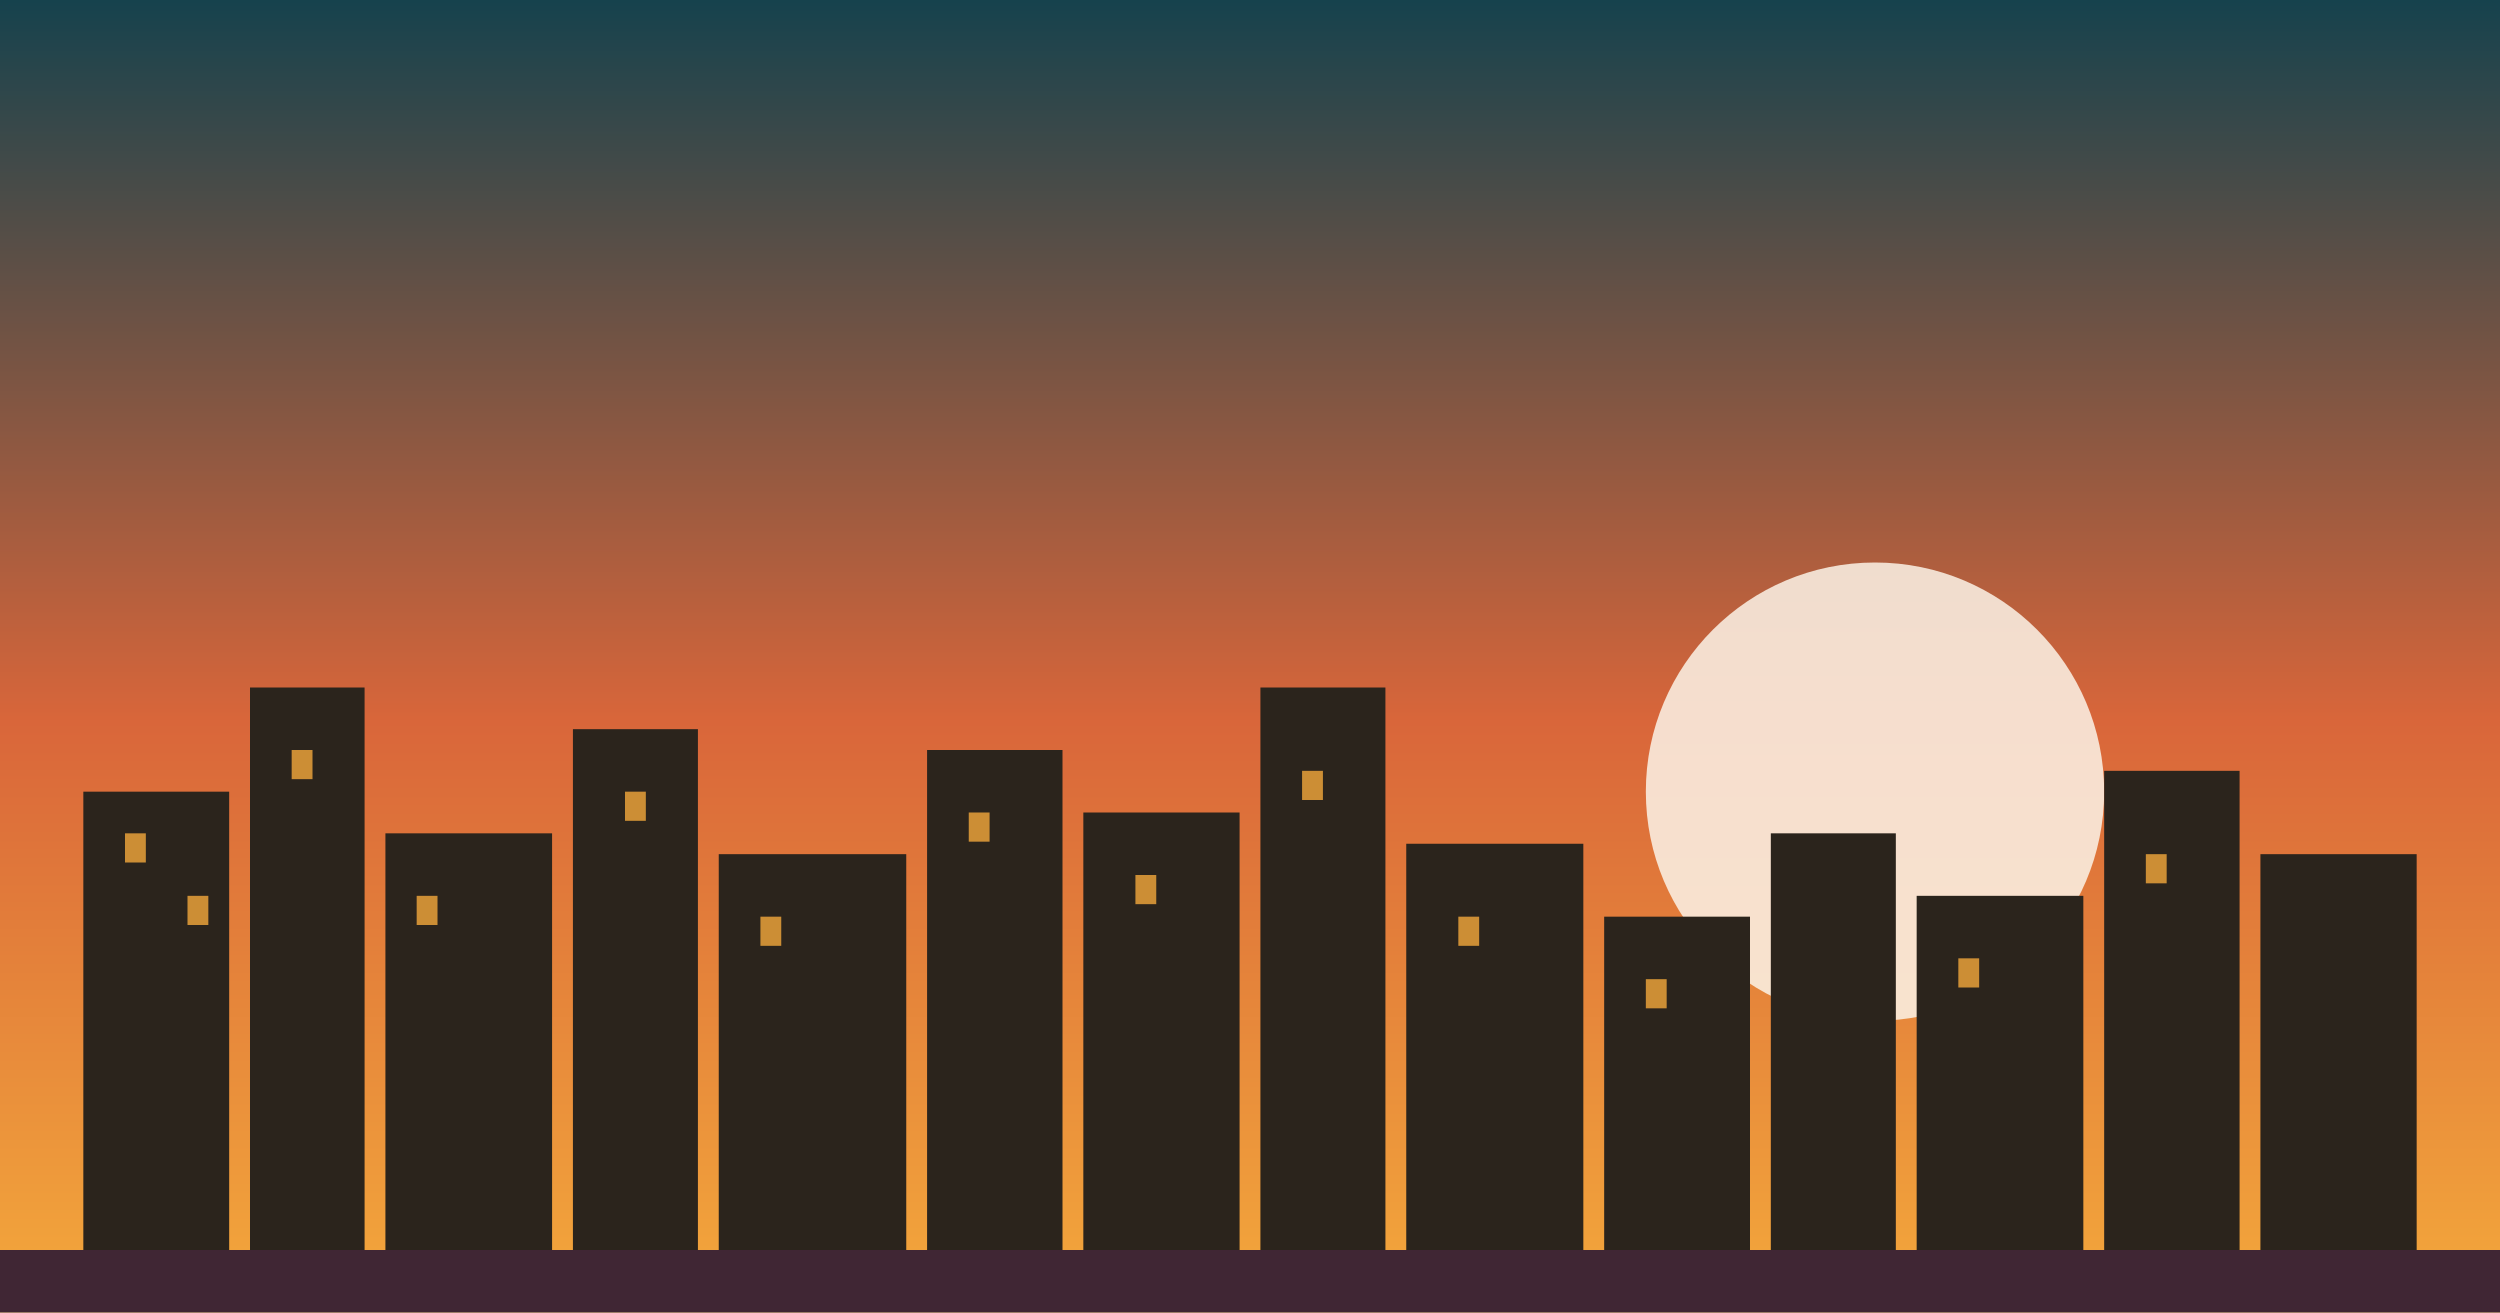
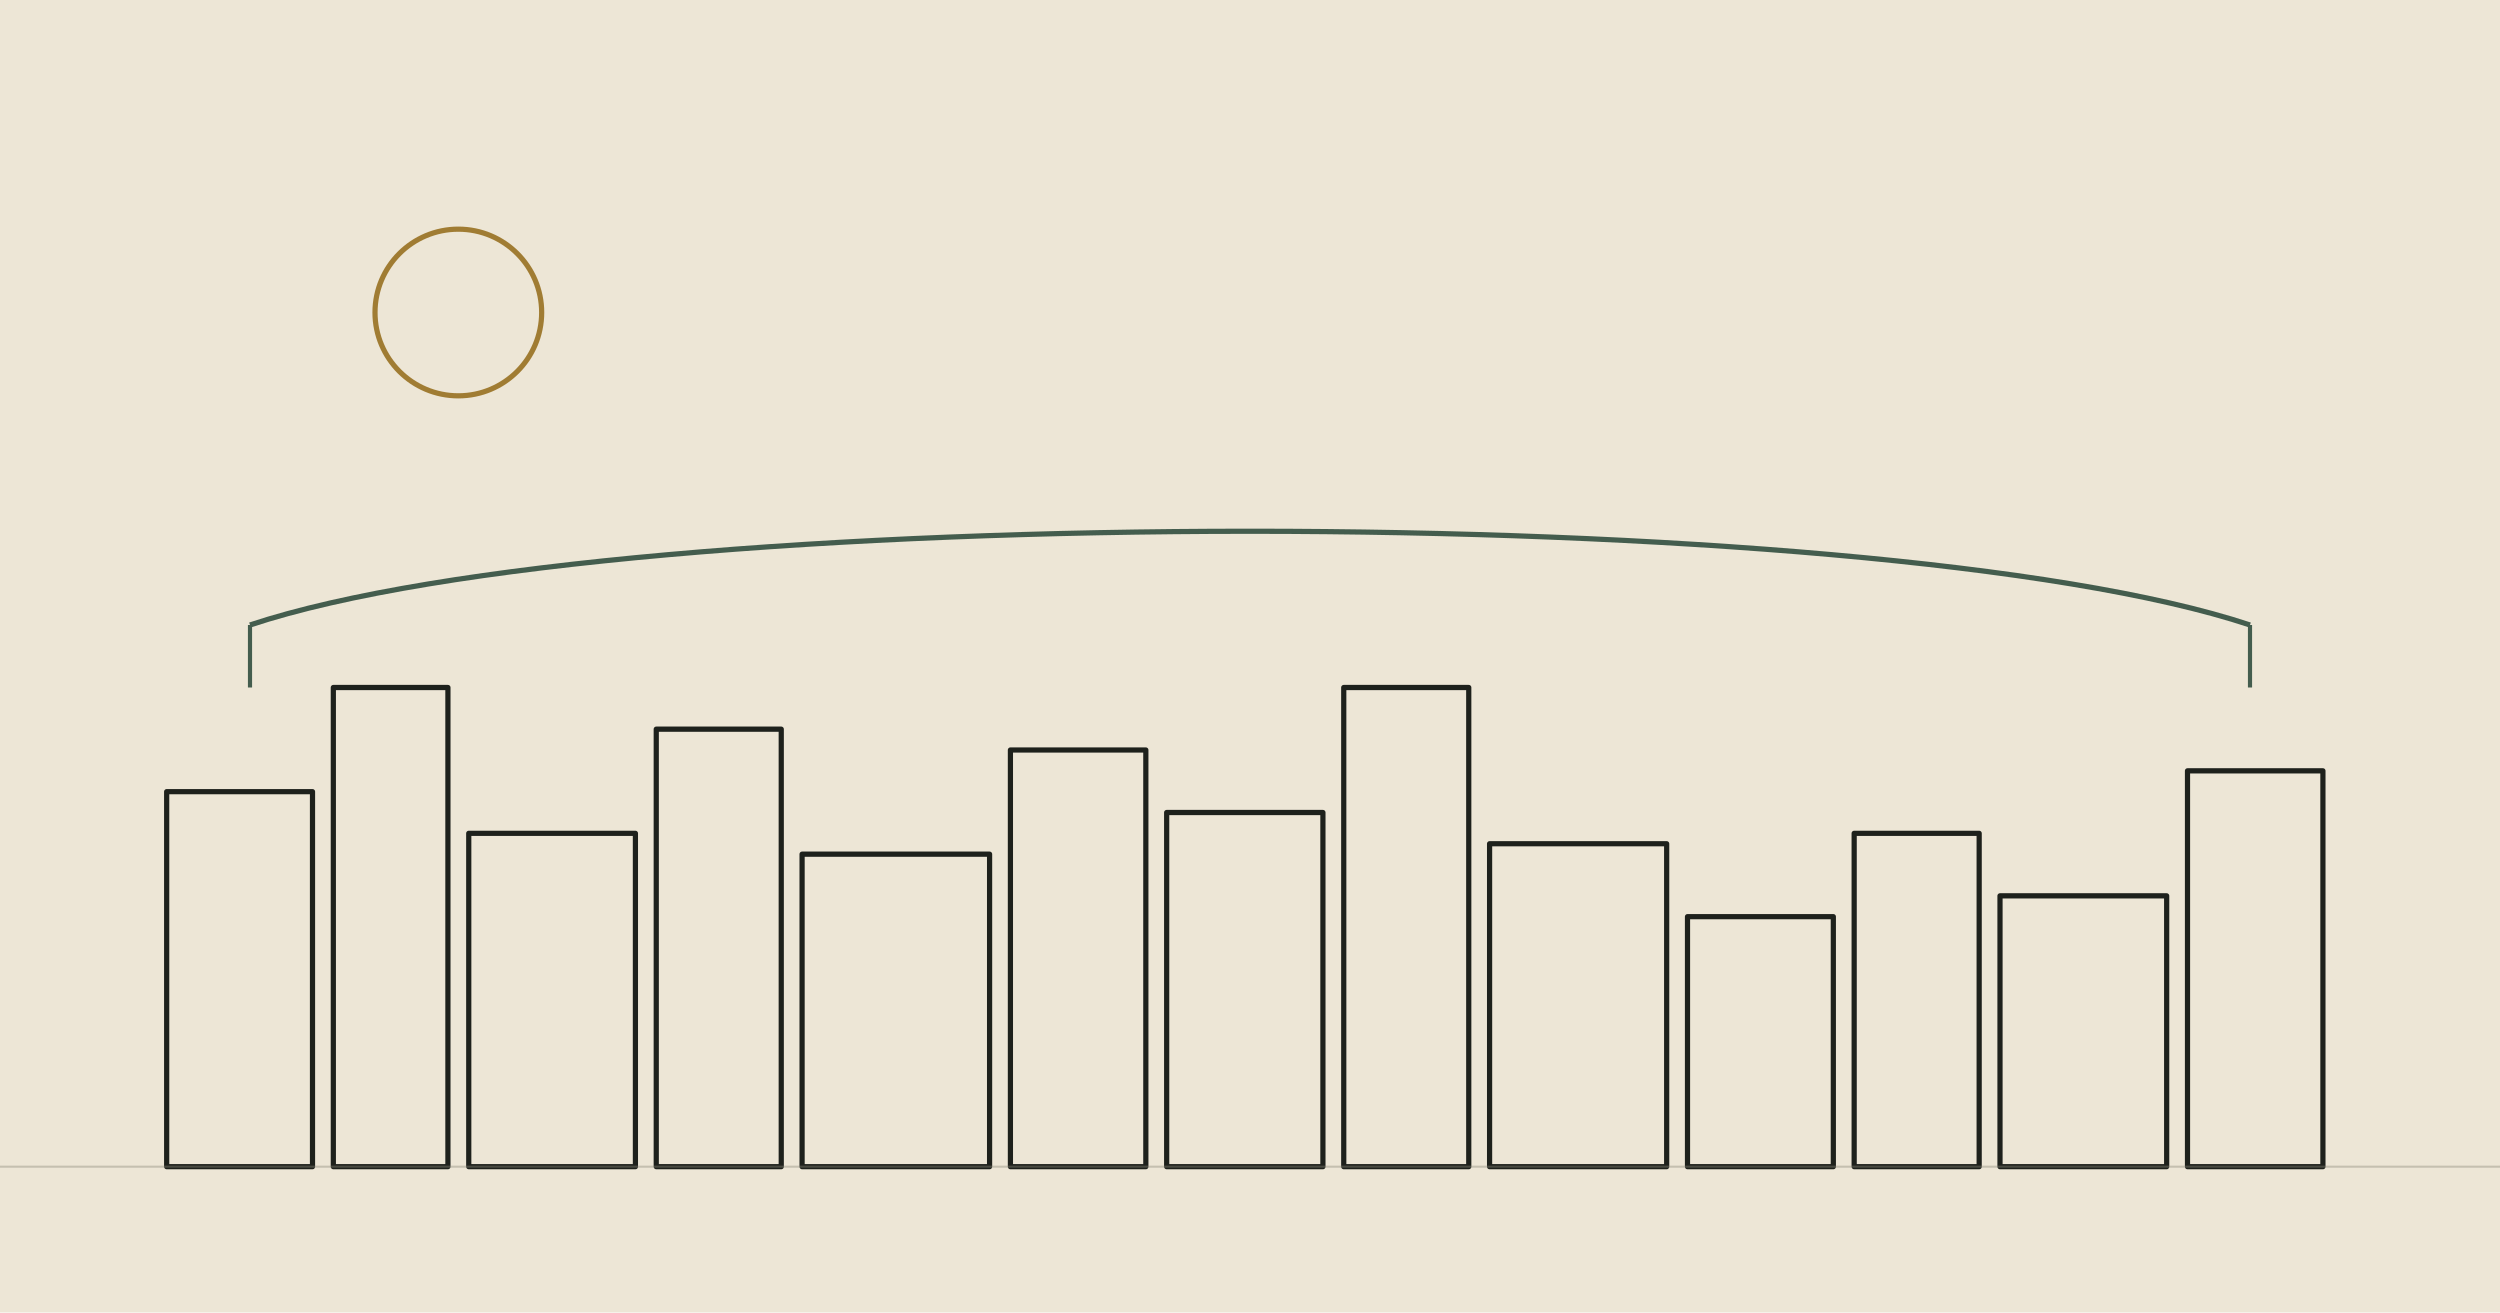
<svg xmlns="http://www.w3.org/2000/svg" viewBox="0 0 1200 630">
-   <defs>
-     <linearGradient id="skyL" x1="0" y1="0" x2="0" y2="1">
-       <stop offset="0%" stop-color="#16424D" />
-       <stop offset="55%" stop-color="#D9663A" />
-       <stop offset="100%" stop-color="#F4A93B" />
-     </linearGradient>
-   </defs>
-   <rect width="1200" height="630" fill="url(#skyL)" />
-   <circle cx="900" cy="380" r="110" fill="#FBF3E7" opacity="0.85" />
-   <g fill="#2B241C">
-     <rect x="40" y="380" width="70" height="220" />
-     <rect x="120" y="330" width="55" height="270" />
-     <rect x="185" y="400" width="80" height="200" />
-     <rect x="275" y="350" width="60" height="250" />
-     <rect x="345" y="410" width="90" height="190" />
-     <rect x="445" y="360" width="65" height="240" />
-     <rect x="520" y="390" width="75" height="210" />
-     <rect x="605" y="330" width="60" height="270" />
-     <rect x="675" y="405" width="85" height="195" />
-     <rect x="770" y="440" width="70" height="160" />
-     <rect x="850" y="400" width="60" height="200" />
-     <rect x="920" y="430" width="80" height="170" />
-     <rect x="1010" y="370" width="65" height="230" />
-     <rect x="1085" y="410" width="75" height="190" />
+   <rect width="1200" height="630" fill="#ede6d6" />
+   <circle cx="220" cy="150" r="40" fill="none" stroke="#a07c33" stroke-width="2.5" />
+   <g fill="none" stroke="#1e211c" stroke-width="2.5" stroke-linejoin="round">
+     <rect x="80" y="380" width="70" height="180" />
+     <rect x="160" y="330" width="55" height="230" />
+     <rect x="225" y="400" width="80" height="160" />
+     <rect x="315" y="350" width="60" height="210" />
+     <rect x="385" y="410" width="90" height="150" />
+     <rect x="485" y="360" width="65" height="200" />
+     <rect x="560" y="390" width="75" height="170" />
+     <rect x="645" y="330" width="60" height="230" />
+     <rect x="715" y="405" width="85" height="155" />
+     <rect x="810" y="440" width="70" height="120" />
+     <rect x="890" y="400" width="60" height="160" />
+     <rect x="960" y="430" width="80" height="130" />
+     <rect x="1050" y="370" width="65" height="190" />
  </g>
-   <g fill="#F4A93B" opacity="0.8">
-     <rect x="60" y="400" width="10" height="14" />
-     <rect x="90" y="430" width="10" height="14" />
-     <rect x="140" y="360" width="10" height="14" />
-     <rect x="200" y="430" width="10" height="14" />
-     <rect x="300" y="380" width="10" height="14" />
-     <rect x="365" y="440" width="10" height="14" />
-     <rect x="465" y="390" width="10" height="14" />
-     <rect x="545" y="420" width="10" height="14" />
-     <rect x="625" y="370" width="10" height="14" />
-     <rect x="700" y="440" width="10" height="14" />
-     <rect x="790" y="470" width="10" height="14" />
-     <rect x="940" y="460" width="10" height="14" />
-     <rect x="1030" y="410" width="10" height="14" />
-   </g>
-   <rect y="600" width="1200" height="30" fill="#402634" />
+   <path d="M120,300 C300,240 900,240 1080,300" fill="none" stroke="#445d4e" stroke-width="2.5" />
+   <line x1="120" y1="300" x2="120" y2="330" stroke="#445d4e" stroke-width="2" />
+   <line x1="1080" y1="300" x2="1080" y2="330" stroke="#445d4e" stroke-width="2" />
+   <line x1="0" y1="560" x2="1200" y2="560" stroke="#8a8677" stroke-width="1" opacity="0.4" />
</svg>
